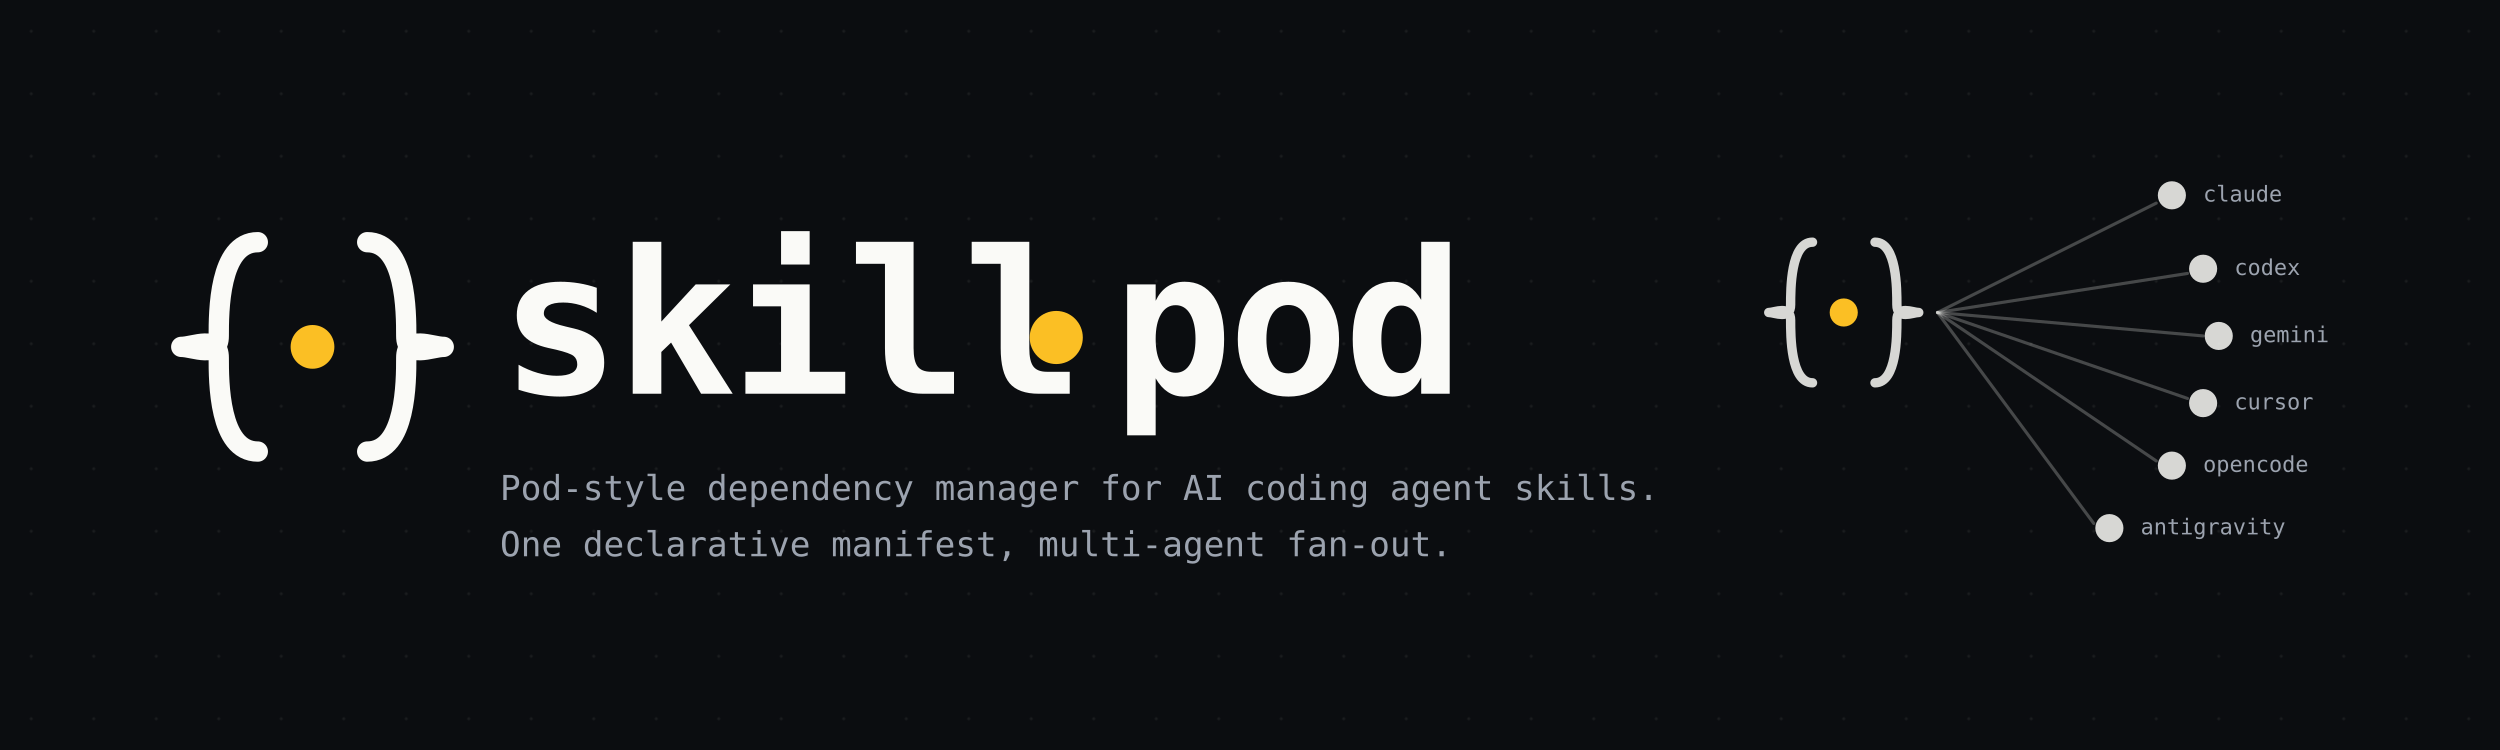
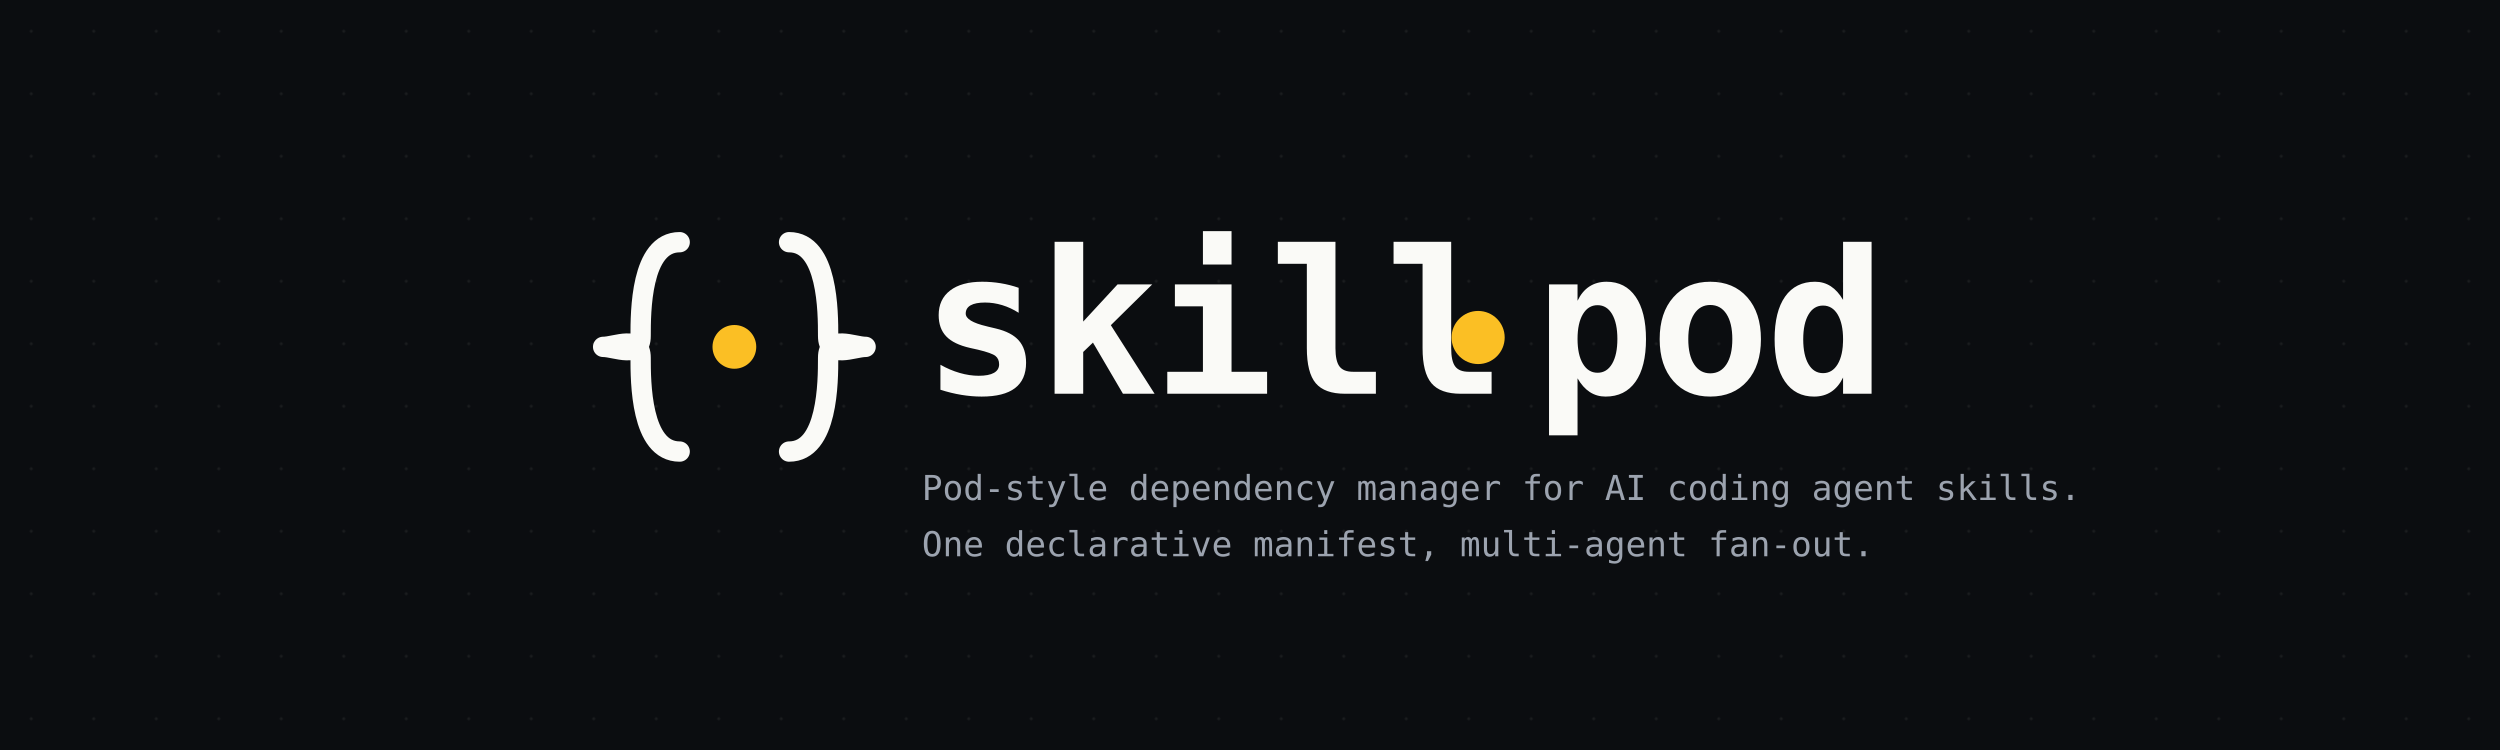
<svg xmlns="http://www.w3.org/2000/svg" viewBox="0 0 1600 480" role="img" aria-label="skillpod banner">
  <rect width="1600" height="480" fill="#0B0D10" />
  <defs>
    <pattern id="dots-dark" x="0" y="0" width="40" height="40" patternUnits="userSpaceOnUse">
      <circle cx="20" cy="20" r="1" fill="#FAFAF7" fill-opacity="0.06" />
    </pattern>
  </defs>
  <rect width="1600" height="480" fill="url(#dots-dark)" />
-   <g transform="translate(110 130)">
+   <g transform="translate(380 130)">
    <g fill="none" stroke="#FAFAF7" stroke-width="13" stroke-linecap="round" stroke-linejoin="round">
      <path d="M55 25 C 30 25 30 70 30 85 C 30 100 14 92 6 92 C 14 92 30 84 30 99 C 30 114 30 159 55 159" />
      <path d="M125 25 C 150 25 150 70 150 85 C 150 100 166 92 174 92 C 166 92 150 84 150 99 C 150 114 150 159 125 159" />
    </g>
    <circle cx="90" cy="92" r="14" fill="#FBBF24" />
  </g>
-   <text x="320" y="252" font-family="ui-monospace, 'SF Mono', 'JetBrains Mono', Menlo, Consolas, monospace" font-size="128" font-weight="600" letter-spacing="-3" fill="#FAFAF7">skill</text>
-   <circle cx="676" cy="216" r="17" fill="#FBBF24" />
-   <text x="712" y="252" font-family="ui-monospace, 'SF Mono', 'JetBrains Mono', Menlo, Consolas, monospace" font-size="128" font-weight="600" letter-spacing="-3" fill="#FAFAF7">pod</text>
-   <text x="320" y="320" font-family="ui-monospace, 'SF Mono', 'JetBrains Mono', Menlo, Consolas, monospace" font-size="22" font-weight="400" fill="#9CA3AF">
+   <text x="590" y="252" font-family="ui-monospace, 'SF Mono', 'JetBrains Mono', Menlo, Consolas, monospace" font-size="128" font-weight="600" letter-spacing="-3" fill="#FAFAF7">skill</text>
+   <circle cx="946" cy="216" r="17" fill="#FBBF24" />
+   <text x="982" y="252" font-family="ui-monospace, 'SF Mono', 'JetBrains Mono', Menlo, Consolas, monospace" font-size="128" font-weight="600" letter-spacing="-3" fill="#FAFAF7">pod</text>
+   <text x="590" y="320" font-family="ui-monospace, 'SF Mono', 'JetBrains Mono', Menlo, Consolas, monospace" font-size="22" font-weight="400" fill="#9CA3AF">
    Pod-style dependency manager for AI coding agent skills.
  </text>
-   <text x="320" y="356" font-family="ui-monospace, 'SF Mono', 'JetBrains Mono', Menlo, Consolas, monospace" font-size="22" font-weight="400" fill="#9CA3AF">
+   <text x="590" y="356" font-family="ui-monospace, 'SF Mono', 'JetBrains Mono', Menlo, Consolas, monospace" font-size="22" font-weight="400" fill="#9CA3AF">
    One declarative manifest, multi-agent fan-out.
  </text>
-   <g transform="translate(1130 130)">
-     <g fill="none" stroke="#FAFAF7" stroke-width="6" stroke-linecap="round" stroke-linejoin="round" opacity="0.85">
-       <path d="M30 25 C 16 25 16 55 16 65 C 16 75 6 70 2 70 C 6 70 16 65 16 75 C 16 85 16 115 30 115" />
-       <path d="M70 25 C 84 25 84 55 84 65 C 84 75 94 70 98 70 C 94 70 84 65 84 75 C 84 85 84 115 70 115" />
-     </g>
-     <circle cx="50" cy="70" r="9" fill="#FBBF24" />
-   </g>
-   <g stroke="#FAFAF7" stroke-width="2" stroke-opacity="0.25" stroke-linecap="round" fill="none">
-     <path d="M1240 200 L 1380 130" />
-     <path d="M1240 200 L 1400 175" />
-     <path d="M1240 200 L 1410 215" />
-     <path d="M1240 200 L 1400 255" />
-     <path d="M1240 200 L 1380 295" />
-     <path d="M1240 200 L 1340 335" />
-   </g>
-   <g fill="#FAFAF7" opacity="0.85">
-     <circle cx="1390" cy="125" r="9" />
-     <circle cx="1410" cy="172" r="9" />
-     <circle cx="1420" cy="215" r="9" />
-     <circle cx="1410" cy="258" r="9" />
-     <circle cx="1390" cy="298" r="9" />
-     <circle cx="1350" cy="338" r="9" />
-   </g>
-   <g font-family="ui-monospace, 'SF Mono', Menlo, monospace" font-size="14" fill="#9CA3AF">
-     <text x="1410" y="129">claude</text>
-     <text x="1430" y="176">codex</text>
-     <text x="1440" y="219">gemini</text>
-     <text x="1430" y="262">cursor</text>
-     <text x="1410" y="302">opencode</text>
-     <text x="1370" y="342">antigravity</text>
-   </g>
</svg>
